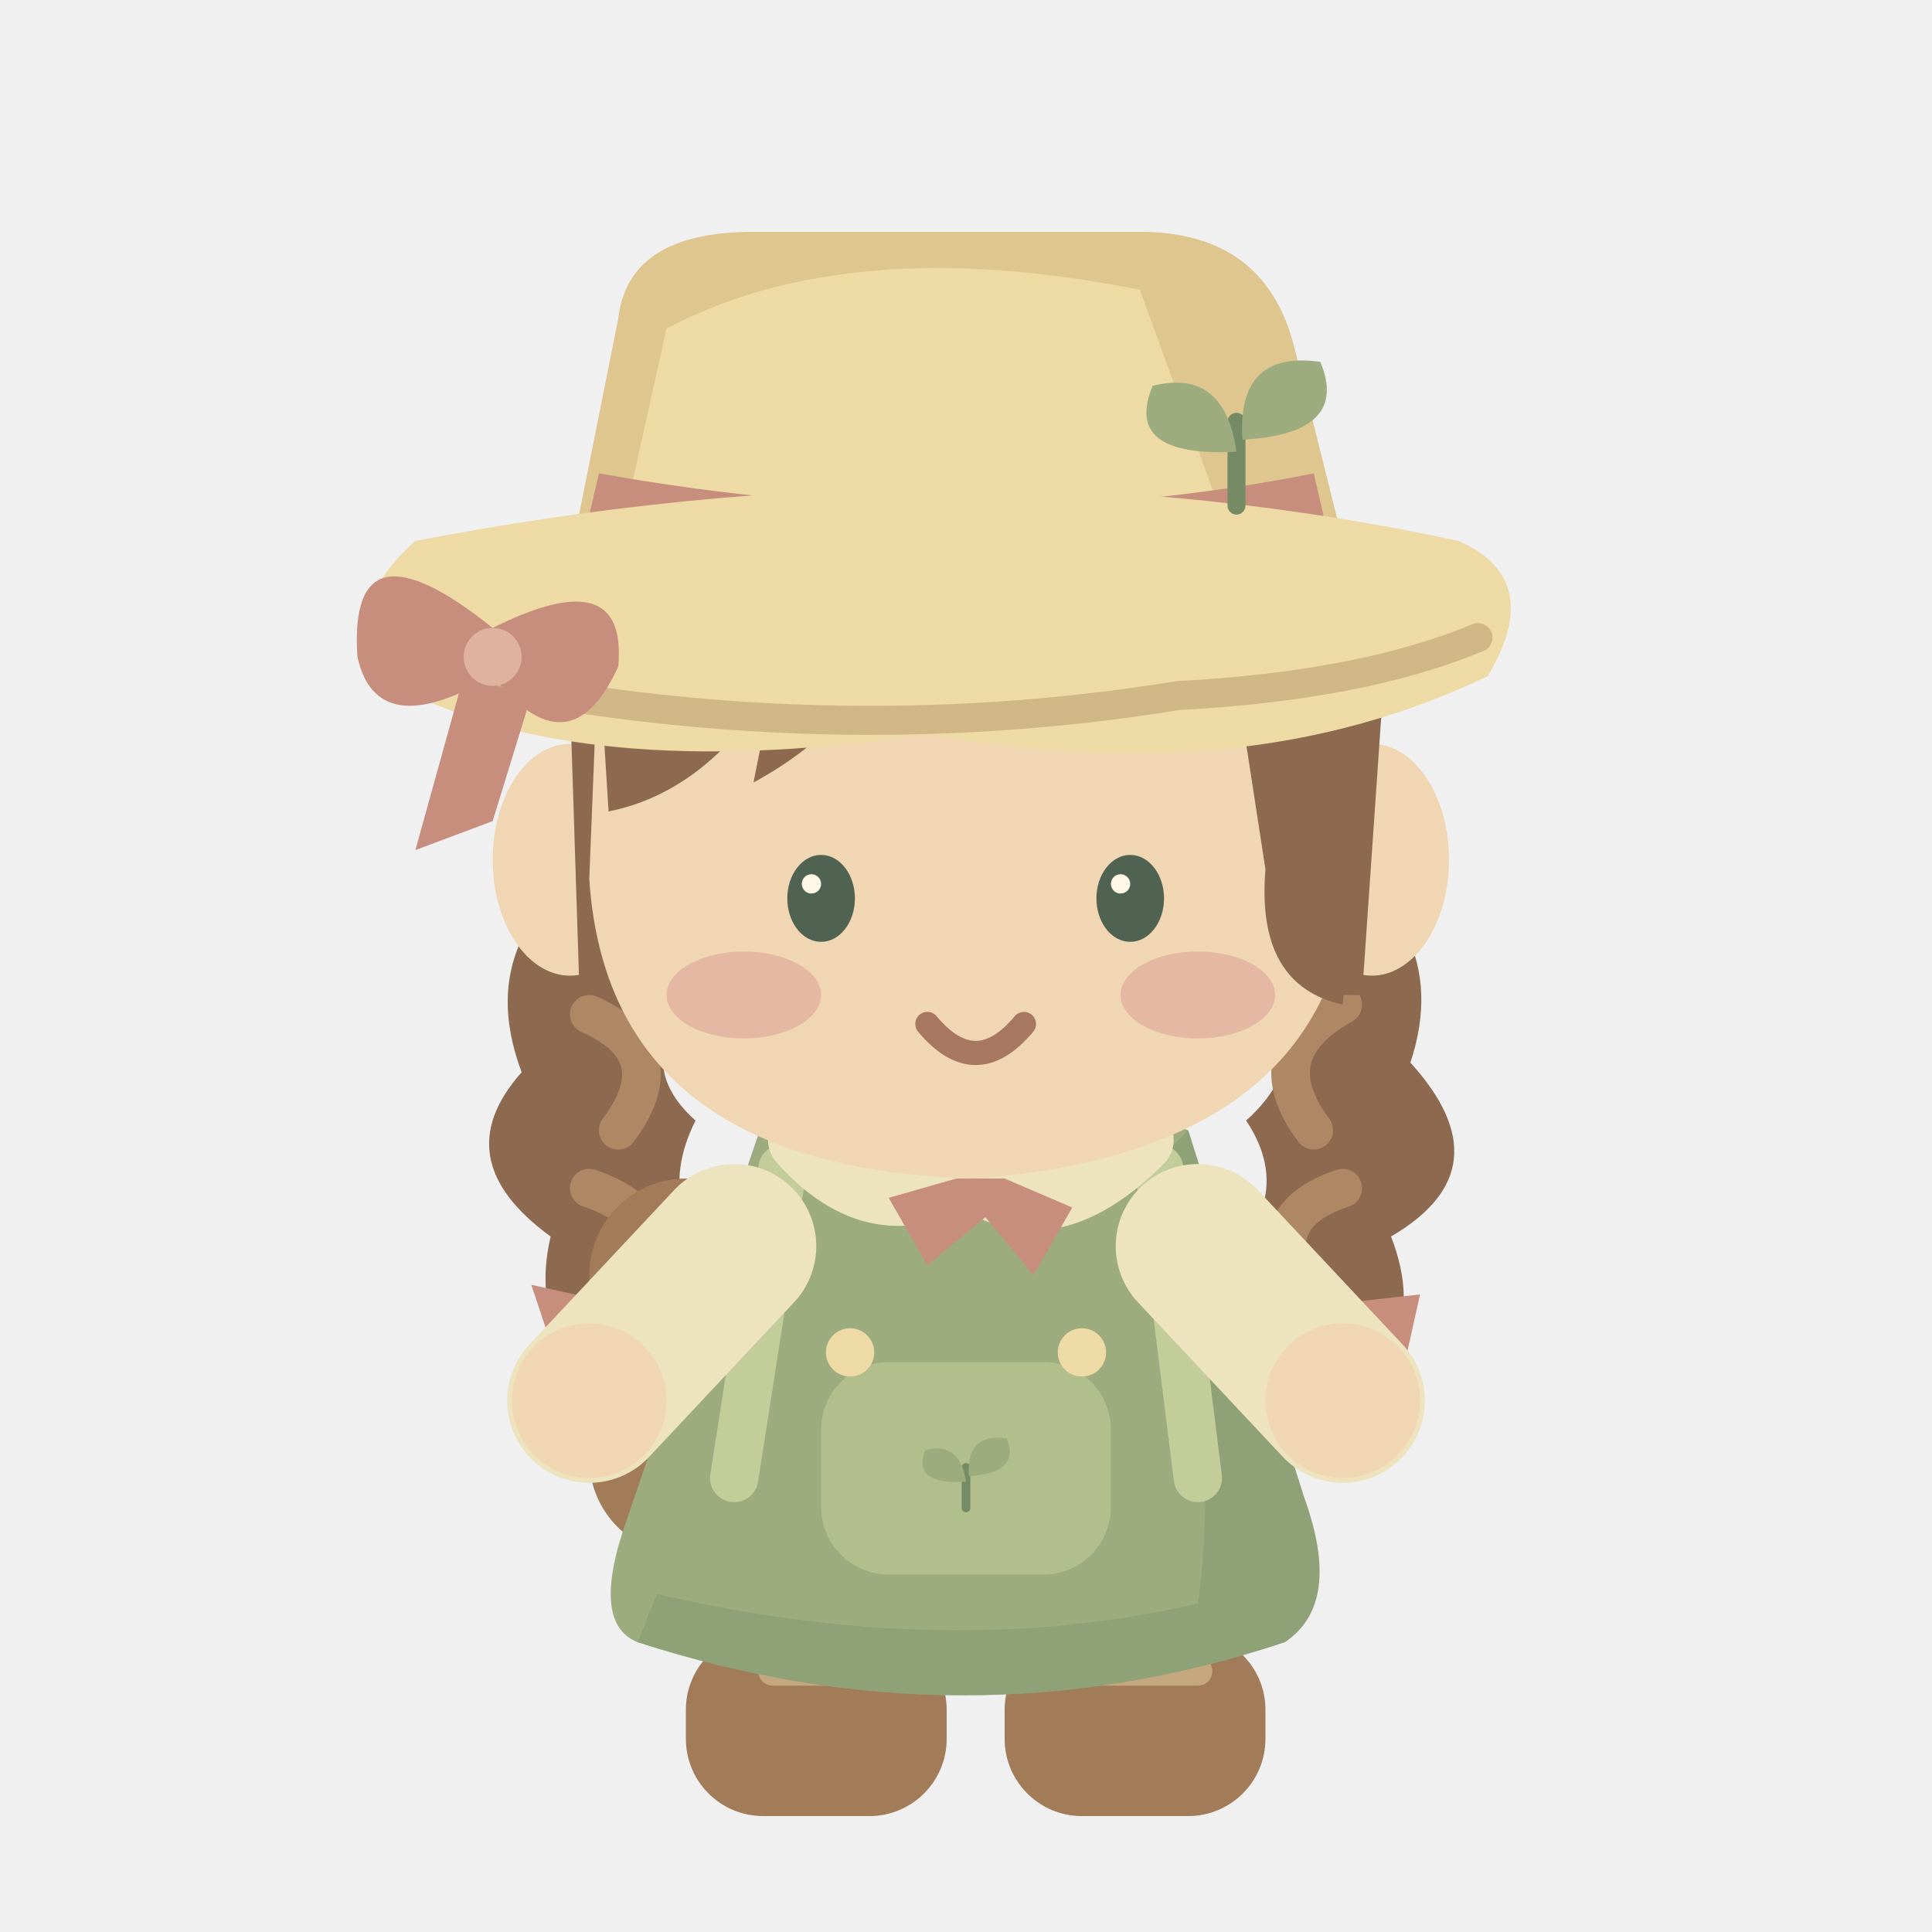
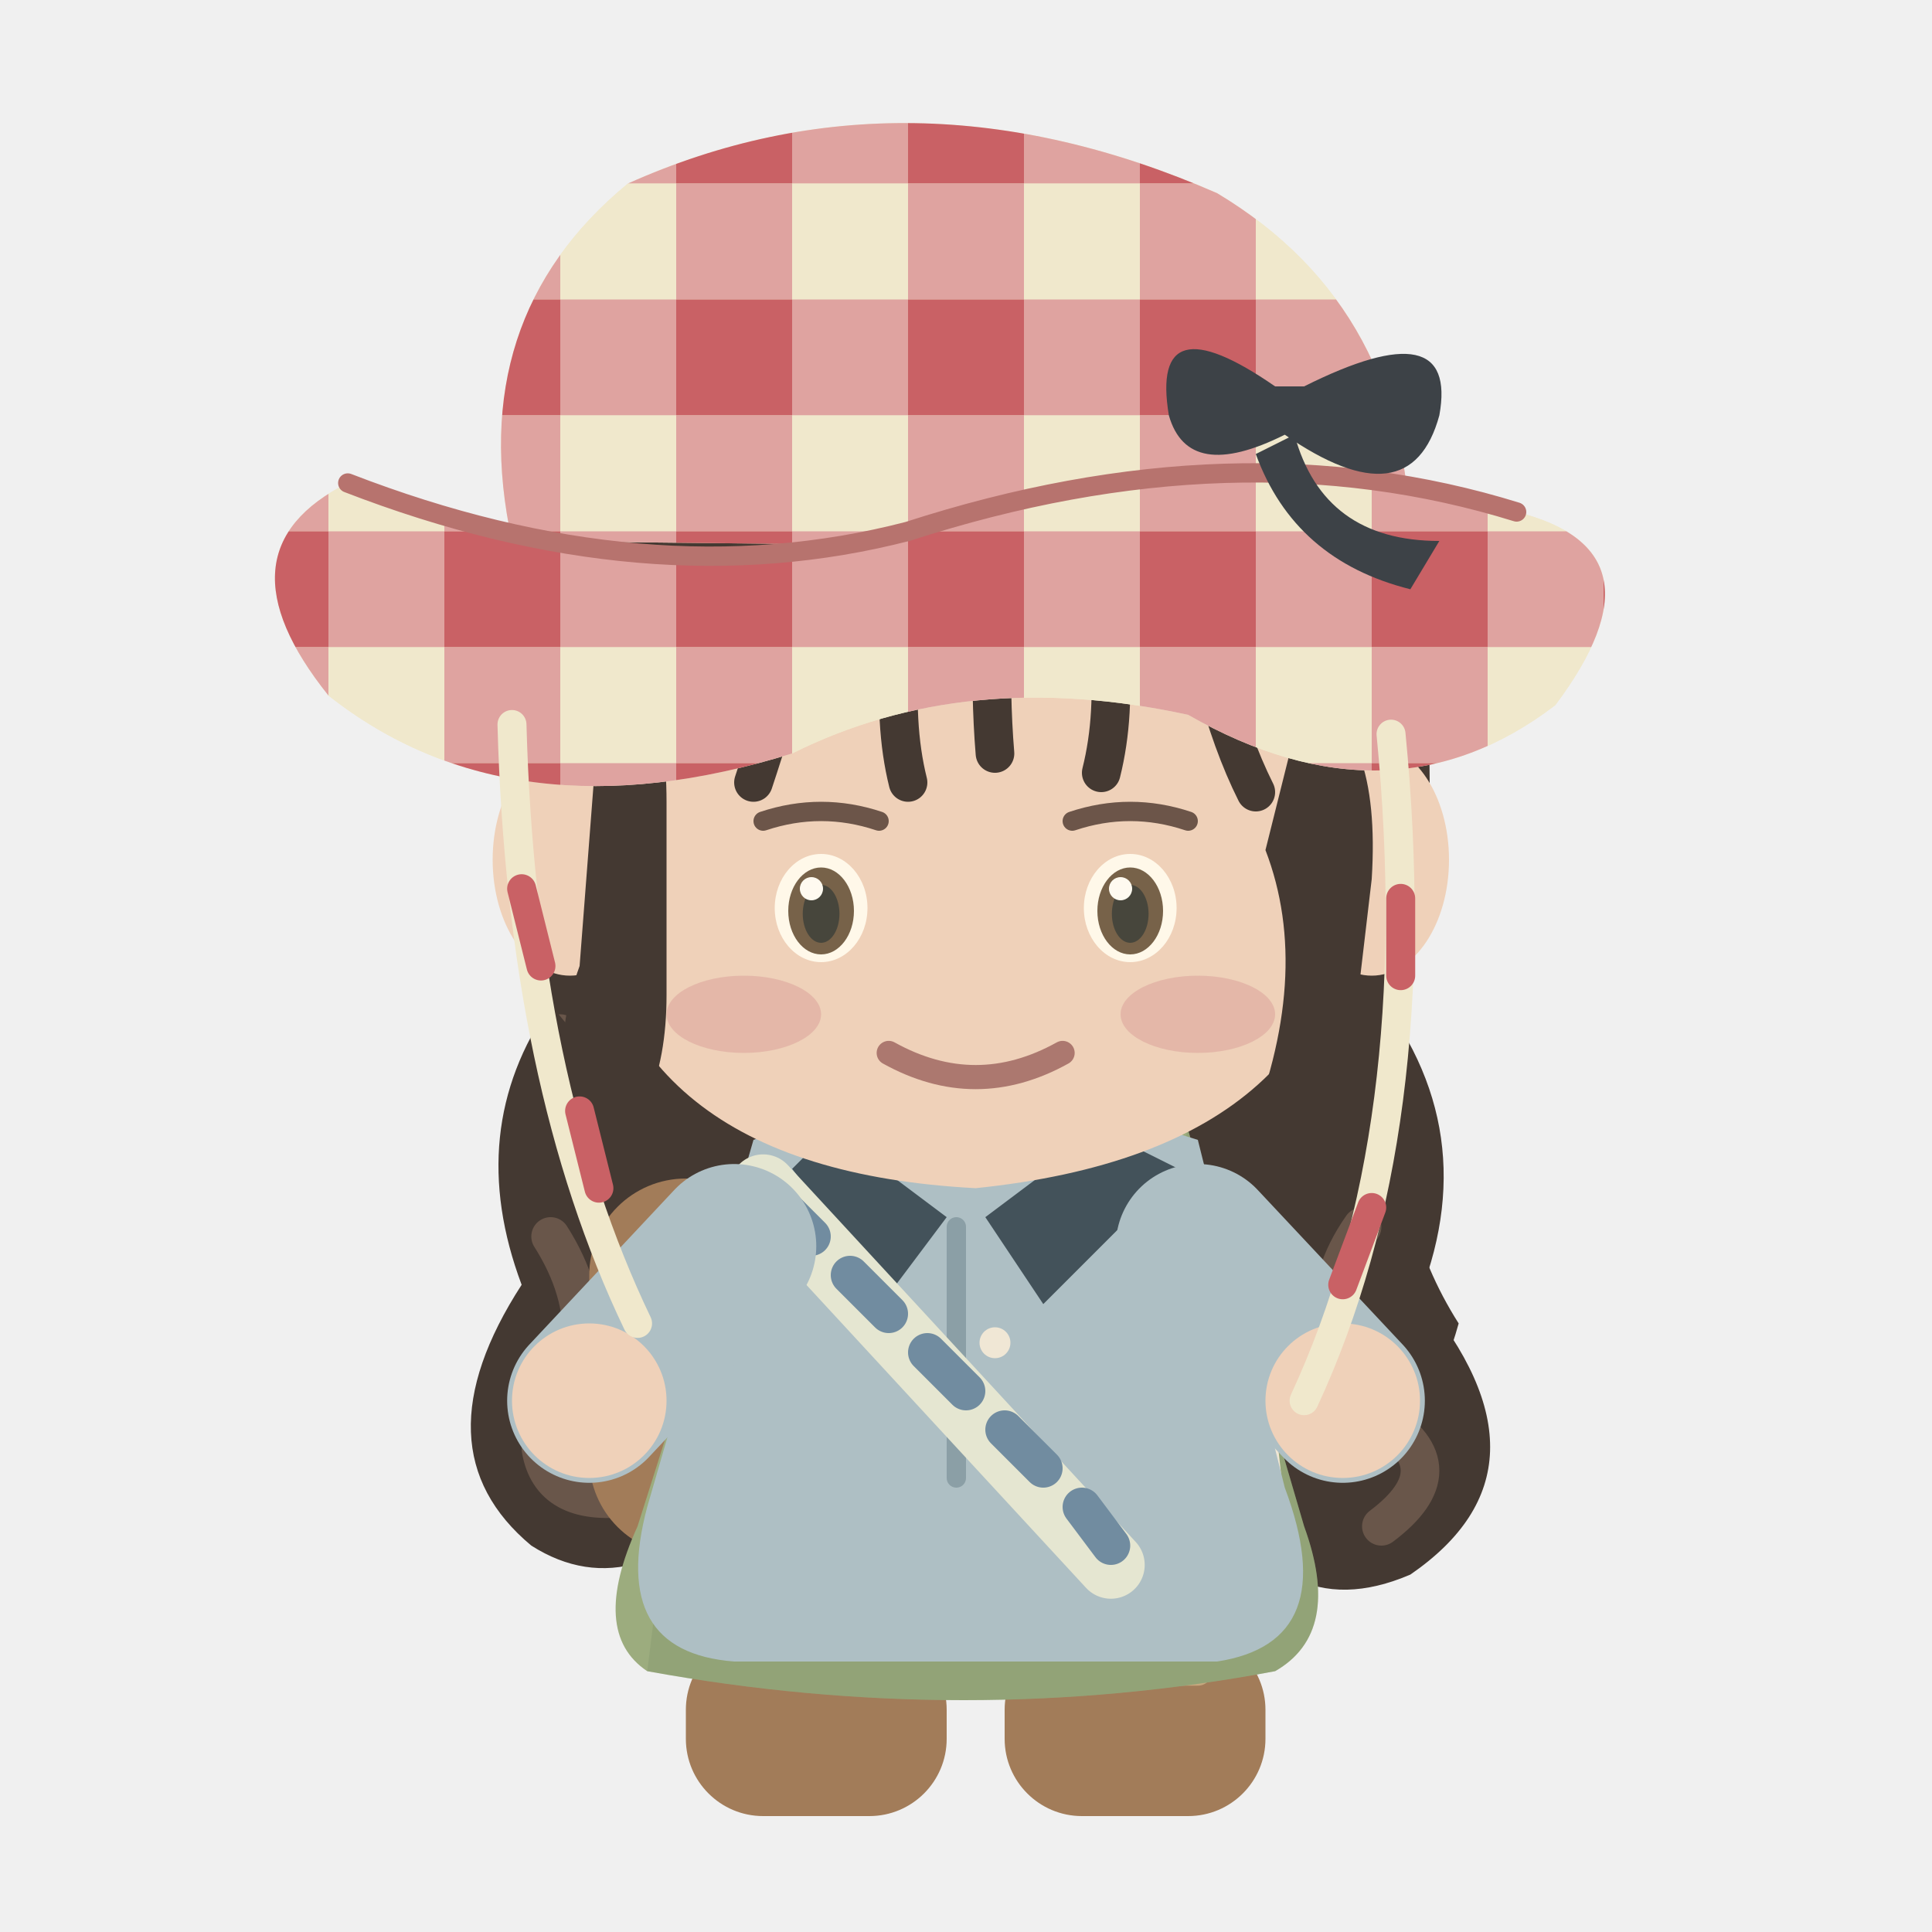
- <svg xmlns="http://www.w3.org/2000/svg" width="200" height="200" viewBox="0 0 200 200">
-   <path d="M67 86Q48 95 54 111Q46 120 57 128Q54 141 68 146L77 133Q67 126 72 116Q63 108 78 98Z" fill="#8c694f" />
-   <path d="M134 86Q151 95 146 110Q156 121 144 128Q149 141 135 146L124 133Q135 125 129 116Q139 107 124 98Z" fill="#8c694f" />
-   <path d="M61 105Q70 109 64 117M61 123Q70 126 66 134M139 104Q130 109 136 117M139 123Q130 126 135 134" fill="none" stroke="#ae8864" stroke-width="4" stroke-linecap="round" stroke-linejoin="round" />
-   <path d="M64 135 55 133 58 142 67 140 74 145 77 137 68 135Z" fill="#c78e7d" />
-   <path d="M135 135 126 137 129 145 137 140 145 143 147 134 138 135Z" fill="#c78e7d" />
+ <svg xmlns="http://www.w3.org/2000/svg" width="400" height="400" viewBox="0 0 200 200">
+   <path d="M55 82Q51 48 72 38Q101 23 128 39Q148 48 148 81L145 112Q144 126 151 137Q146 155 132 150L123 133H78Q65 155 52 143Q61 128 55 112Z" fill="#443932" />
+   <path d="M58 107Q67 120 61 133Q58 140 64 141M140 108Q132 122 141 136Q145 141 138 145" fill="none" stroke="#69564a" stroke-width="4" stroke-linecap="round" stroke-linejoin="round" />
+   <path d="M57 104Q48 117 54 133Q43 150 55 160Q66 167 78 153L76 127ZM141 101Q154 116 147 134Q162 152 146 163Q132 169 125 152L128 125Z" fill="#443932" />
+   <path d="M57 128Q64 139 56 150Q57 156 65 155M141 127Q134 137 143 147Q151 152 143 158" fill="none" stroke="#69564a" stroke-width="4" stroke-linecap="round" stroke-linejoin="round" />
  <rect x="61" y="122" width="31" height="39" rx="10" fill="#a27c59" />
-   <rect x="77" y="157" width="18" height="28" rx="8" fill="#eee3bf" />
-   <rect x="107" y="157" width="18" height="28" rx="8" fill="#eee3bf" />
+   <rect x="77" y="157" width="18" height="28" rx="8" fill="#f0e7d5" />
+   <rect x="107" y="157" width="18" height="28" rx="8" fill="#f0e7d5" />
  <rect x="71" y="169" width="27" height="19" rx="8" fill="#a27c59" />
  <rect x="104" y="169" width="27" height="19" rx="8" fill="#a27c59" />
  <path d="M80 173H91M113 173H124" fill="none" stroke="#c5a77d" stroke-width="3" stroke-linecap="round" stroke-linejoin="round" />
-   <path d="M79 116Q100 109 123 117L135 155Q139 166 133 170Q100 181 66 170Q61 168 65 157Z" fill="#9cac7e" />
-   <path d="M118 122Q127 145 124 166Q98 172 68 165L66 170Q100 181 133 170Q139 166 135 155L123 117Z" fill="#758b66" opacity=".32" />
-   <path d="M81 121 76 153M120 121 124 153" fill="none" stroke="#c3cd9a" stroke-width="5" stroke-linecap="round" stroke-linejoin="round" />
-   <rect x="85" y="141" width="30" height="22" rx="7" fill="#b2be8c" />
-   <circle cx="88" cy="140" r="2.5" fill="#eddaa5" />
-   <circle cx="112" cy="140" r="2.5" fill="#eddaa5" />
-   <path d="M83 118Q91 127 100 121Q108 128 118 118" fill="none" stroke="#eee3bf" stroke-width="7" stroke-linecap="round" stroke-linejoin="round" />
-   <path d="M99 122 92 124 96 131 102 126 107 132 111 125 104 122Z" fill="#c78e7d" />
-   <g transform="translate(100 154) scale(0.3)">
+   <path d="M79 117Q101 110 123 117L135 158Q139 169 132 173Q100 179 67 173Q61 169 66 158Z" fill="#9cac7e" />
+   <path d="M119 127 126 164Q100 171 68 165L67 173Q100 179 132 173Q139 169 135 158L123 117Z" fill="#758b66" opacity=".26" />
+   <path d="M79 117Q86 112 94 117L100 130 94 156Q85 162 69 156L74 127Z" fill="#f0e7d5" />
+   <path d="M106 117Q116 112 123 118L130 129 133 156Q119 162 105 156L100 130Z" fill="#f0e7d5" />
+   <path d="M92 120 99 130 106 121M102 134V155" fill="none" stroke="#d9ceb8" stroke-width="2" stroke-linecap="round" stroke-linejoin="round" />
+   <path d="M89 120Q93 134 101 136Q110 131 114 120" fill="none" stroke="#c5a76f" stroke-width="1.5" stroke-linecap="round" stroke-linejoin="round" />
+   <ellipse cx="101" cy="137" rx="2.6" ry="3.6" fill="#d1ae68" />
+   <circle cx="108" cy="145" r="1.6" fill="#c4bba6" />
+   <circle cx="108" cy="152" r="1.6" fill="#c4bba6" />
+   <rect x="78" y="145" width="12" height="9" rx="3" fill="#e4dbc7" />
+   <g transform="translate(99 166) scale(0.25)">
    <path d="M0 7V-7" fill="none" stroke="#758b66" stroke-width="3" stroke-linecap="round" stroke-linejoin="round" />
    <path d="M0-2Q-19-1-14-13Q-2-16 0-2M1-4Q0-19 14-17Q19-5 1-4" fill="#9cac7e" />
  </g>
-   <path d="M76 129 61 145" fill="none" stroke="#eee3bf" stroke-width="17" stroke-linecap="round" stroke-linejoin="round" />
-   <path d="M124 129 139 145" fill="none" stroke="#eee3bf" stroke-width="17" stroke-linecap="round" stroke-linejoin="round" />
-   <circle cx="61" cy="145" r="8" fill="#f0d6b2" />
-   <circle cx="139" cy="145" r="8" fill="#f0d6b2" />
-   <ellipse cx="59" cy="89" rx="8" ry="12" fill="#f0d6b2" />
-   <ellipse cx="142" cy="89" rx="8" ry="12" fill="#f0d6b2" />
-   <path d="M59 72Q58 36 99 37Q141 35 143 74L141 103H60Z" fill="#8c694f" />
-   <path d="M62 66Q100 46 139 67L140 88Q140 119 101 122Q63 121 61 91Z" fill="#f0d6b2" />
-   <path d="M62 68Q72 52 96 59Q91 74 78 81L80 71Q73 82 63 84Z" fill="#8c694f" />
-   <path d="M127 62Q139 65 141 80L139 104Q130 102 131 90L129 77Z" fill="#8c694f" />
-   <path d="M68 71Q77 62 88 63" fill="none" stroke="#ae8864" stroke-width="3" stroke-linecap="round" stroke-linejoin="round" />
-   <ellipse cx="77" cy="103" rx="8" ry="4.5" fill="#dfa89b" opacity=".65" />
-   <ellipse cx="124" cy="103" rx="8" ry="4.5" fill="#dfa89b" opacity=".65" />
-   <ellipse cx="85" cy="93" rx="3.5" ry="4.5" fill="#506353" />
-   <ellipse cx="117" cy="93" rx="3.5" ry="4.5" fill="#506353" />
-   <circle cx="84" cy="91.5" r="1" fill="#fff7e7" />
-   <circle cx="116" cy="91.5" r="1" fill="#fff7e7" />
-   <path d="M96 106Q101 112 106 106" fill="none" stroke="#a87761" stroke-width="2.5" stroke-linecap="round" stroke-linejoin="round" />
-   <path d="M59 58 64 33Q65 24 78 24H118Q131 24 134 36L140 60Z" fill="#dfc68f" />
-   <path d="M69 34Q88 24 118 30L126 52H65Z" fill="#eddaa5" />
-   <path d="M62 49Q101 56 136 49L139 62H59Z" fill="#c78e7d" />
-   <path d="M43 56Q100 45 151 56Q160 60 154 70Q129 82 96 76Q62 81 43 72Q33 65 43 56Z" fill="#eddaa5" />
-   <path d="M47 70Q85 78 122 72Q141 71 153 66" fill="none" stroke="#d1b785" stroke-width="3" stroke-linecap="round" stroke-linejoin="round" />
-   <path d="M51 65Q36 53 37 68Q39 77 51 70Q59 80 64 69Q65 58 51 65Z" fill="#c78e7d" />
-   <path d="M48 70 43 88 51 85 55 72" fill="#c78e7d" />
-   <circle cx="51" cy="68" r="3" fill="#dfb2a0" />
-   <g transform="translate(128 48) scale(0.62)">
-     <path d="M0 7V-7" fill="none" stroke="#758b66" stroke-width="3" stroke-linecap="round" stroke-linejoin="round" />
-     <path d="M0-2Q-19-1-14-13Q-2-16 0-2M1-4Q0-19 14-17Q19-5 1-4" fill="#9cac7e" />
+   <path d="M78 118Q99 110 124 118L133 154Q139 170 126 172H76Q63 171 67 156Z" fill="#aebfc4" />
+   <path d="M86 117 98 126 92 134 82 121ZM114 117 102 126 108 135 122 121Z" fill="#43525a" />
+   <path d="M99 127V153" fill="none" stroke="#8b9fa6" stroke-width="2" stroke-linecap="round" stroke-linejoin="round" />
+   <circle cx="103" cy="139" r="1.6" fill="#f0e7d5" />
+   <circle cx="103" cy="149" r="1.6" fill="#f0e7d5" />
+   <path d="M79 123 115 162" fill="none" stroke="#e5e6d1" stroke-width="7" stroke-linecap="round" stroke-linejoin="round" />
+   <path d="M80 124 84 128M88 132 92 136M96 140 100 144M104 148 108 152M112 156 115 160" fill="none" stroke="#718ca0" stroke-width="4" stroke-linecap="round" stroke-linejoin="round" />
+   <path d="M76 129 61 145" fill="none" stroke="#aebfc4" stroke-width="17" stroke-linecap="round" stroke-linejoin="round" />
+   <path d="M124 129 139 145" fill="none" stroke="#aebfc4" stroke-width="17" stroke-linecap="round" stroke-linejoin="round" />
+   <circle cx="61" cy="145" r="8" fill="#efd1b9" />
+   <circle cx="139" cy="145" r="8" fill="#efd1b9" />
+   <ellipse cx="59" cy="89" rx="8" ry="12" fill="#efd1b9" />
+   <ellipse cx="142" cy="89" rx="8" ry="12" fill="#efd1b9" />
+   <path d="M61 67Q100 42 139 67L140 88Q140 119 101 123Q63 121 61 91Z" fill="#efd1b9" />
+   <path d="M59 76Q55 48 79 40Q108 28 131 45Q144 56 142 78L134 73Q123 58 111 58Q101 53 93 58Q75 58 67 79Z" fill="#443932" />
+   <path d="M87 49Q82 69 78 81M97 49Q91 69 94 81M104 49Q102 66 103 78M111 51Q117 68 114 80M123 55Q125 72 130 82" fill="none" stroke="#443932" stroke-width="4" stroke-linecap="round" stroke-linejoin="round" />
+   <path d="M62 74Q69 69 69 83V103Q69 116 61 121Q56 111 60 100Z" fill="#443932" />
+   <path d="M135 72Q143 75 142 91L140 108Q135 119 129 118Q136 101 131 88Z" fill="#443932" />
+   <path d="M73 52Q82 43 94 44M115 46Q127 50 132 61" fill="none" stroke="#69564a" stroke-width="3" stroke-linecap="round" stroke-linejoin="round" />
+   <ellipse cx="77" cy="105" rx="8" ry="4" fill="#dba39b" opacity=".55" />
+   <ellipse cx="124" cy="105" rx="8" ry="4" fill="#dba39b" opacity=".55" />
+   <path d="M79 85Q85 83 91 85M111 85Q117 83 123 85" fill="none" stroke="#6c5549" stroke-width="2" stroke-linecap="round" stroke-linejoin="round" />
+   <ellipse cx="85" cy="94" rx="4.8" ry="5.6" fill="#fff8e9" />
+   <ellipse cx="117" cy="94" rx="4.8" ry="5.6" fill="#fff8e9" />
+   <ellipse cx="85" cy="94.3" rx="3.4" ry="4.5" fill="#776249" />
+   <ellipse cx="117" cy="94.3" rx="3.4" ry="4.5" fill="#776249" />
+   <ellipse cx="85" cy="94.6" rx="1.9" ry="3" fill="#47463c" />
+   <ellipse cx="117" cy="94.6" rx="1.9" ry="3" fill="#47463c" />
+   <circle cx="84" cy="92" r="1.2" fill="#fffaf0" />
+   <circle cx="116" cy="92" r="1.2" fill="#fffaf0" />
+   <path d="M92 109Q101 114 110 109" fill="none" stroke="#ac786f" stroke-width="2.5" stroke-linecap="round" stroke-linejoin="round" />
+   <g transform="translate(0 -8)">
+     <defs>
+       <clipPath id="gingham_clip">
+         <path d="M53 64Q48 41 65 27Q94 14 126 28Q146 40 146 65Z" fill="#fff" />
+         <path d="M36 58Q67 70 94 63Q128 52 157 61Q173 65 161 81Q144 94 123 82Q100 77 82 86Q53 95 34 80Q22 65 36 58Z" fill="#fff" />
+       </clipPath>
+     </defs>
+     <g transform="" clip-path="url(#gingham_clip)">
+       <rect x="22" y="15" width="151" height="82" rx="0" fill="#f0e8cc" />
+       <rect x="22" y="15" width="12" height="12" rx="0" fill="#c96165" />
+       <rect x="34" y="15" width="12" height="12" rx="0" fill="#dfa3a0" />
+       <rect x="46" y="15" width="12" height="12" rx="0" fill="#c96165" />
+       <rect x="58" y="15" width="12" height="12" rx="0" fill="#dfa3a0" />
+       <rect x="70" y="15" width="12" height="12" rx="0" fill="#c96165" />
+       <rect x="82" y="15" width="12" height="12" rx="0" fill="#dfa3a0" />
+       <rect x="94" y="15" width="12" height="12" rx="0" fill="#c96165" />
+       <rect x="106" y="15" width="12" height="12" rx="0" fill="#dfa3a0" />
+       <rect x="118" y="15" width="12" height="12" rx="0" fill="#c96165" />
+       <rect x="130" y="15" width="12" height="12" rx="0" fill="#dfa3a0" />
+       <rect x="142" y="15" width="12" height="12" rx="0" fill="#c96165" />
+       <rect x="154" y="15" width="12" height="12" rx="0" fill="#dfa3a0" />
+       <rect x="166" y="15" width="12" height="12" rx="0" fill="#c96165" />
+       <rect x="22" y="27" width="12" height="12" rx="0" fill="#dfa3a0" />
+       <rect x="34" y="27" width="12" height="12" rx="0" fill="#f0e8cc" />
+       <rect x="46" y="27" width="12" height="12" rx="0" fill="#dfa3a0" />
+       <rect x="58" y="27" width="12" height="12" rx="0" fill="#f0e8cc" />
+       <rect x="70" y="27" width="12" height="12" rx="0" fill="#dfa3a0" />
+       <rect x="82" y="27" width="12" height="12" rx="0" fill="#f0e8cc" />
+       <rect x="94" y="27" width="12" height="12" rx="0" fill="#dfa3a0" />
+       <rect x="106" y="27" width="12" height="12" rx="0" fill="#f0e8cc" />
+       <rect x="118" y="27" width="12" height="12" rx="0" fill="#dfa3a0" />
+       <rect x="130" y="27" width="12" height="12" rx="0" fill="#f0e8cc" />
+       <rect x="142" y="27" width="12" height="12" rx="0" fill="#dfa3a0" />
+       <rect x="154" y="27" width="12" height="12" rx="0" fill="#f0e8cc" />
+       <rect x="166" y="27" width="12" height="12" rx="0" fill="#dfa3a0" />
+       <rect x="22" y="39" width="12" height="12" rx="0" fill="#c96165" />
+       <rect x="34" y="39" width="12" height="12" rx="0" fill="#dfa3a0" />
+       <rect x="46" y="39" width="12" height="12" rx="0" fill="#c96165" />
+       <rect x="58" y="39" width="12" height="12" rx="0" fill="#dfa3a0" />
+       <rect x="70" y="39" width="12" height="12" rx="0" fill="#c96165" />
+       <rect x="82" y="39" width="12" height="12" rx="0" fill="#dfa3a0" />
+       <rect x="94" y="39" width="12" height="12" rx="0" fill="#c96165" />
+       <rect x="106" y="39" width="12" height="12" rx="0" fill="#dfa3a0" />
+       <rect x="118" y="39" width="12" height="12" rx="0" fill="#c96165" />
+       <rect x="130" y="39" width="12" height="12" rx="0" fill="#dfa3a0" />
+       <rect x="142" y="39" width="12" height="12" rx="0" fill="#c96165" />
+       <rect x="154" y="39" width="12" height="12" rx="0" fill="#dfa3a0" />
+       <rect x="166" y="39" width="12" height="12" rx="0" fill="#c96165" />
+       <rect x="22" y="51" width="12" height="12" rx="0" fill="#dfa3a0" />
+       <rect x="34" y="51" width="12" height="12" rx="0" fill="#f0e8cc" />
+       <rect x="46" y="51" width="12" height="12" rx="0" fill="#dfa3a0" />
+       <rect x="58" y="51" width="12" height="12" rx="0" fill="#f0e8cc" />
+       <rect x="70" y="51" width="12" height="12" rx="0" fill="#dfa3a0" />
+       <rect x="82" y="51" width="12" height="12" rx="0" fill="#f0e8cc" />
+       <rect x="94" y="51" width="12" height="12" rx="0" fill="#dfa3a0" />
+       <rect x="106" y="51" width="12" height="12" rx="0" fill="#f0e8cc" />
+       <rect x="118" y="51" width="12" height="12" rx="0" fill="#dfa3a0" />
+       <rect x="130" y="51" width="12" height="12" rx="0" fill="#f0e8cc" />
+       <rect x="142" y="51" width="12" height="12" rx="0" fill="#dfa3a0" />
+       <rect x="154" y="51" width="12" height="12" rx="0" fill="#f0e8cc" />
+       <rect x="166" y="51" width="12" height="12" rx="0" fill="#dfa3a0" />
+       <rect x="22" y="63" width="12" height="12" rx="0" fill="#c96165" />
+       <rect x="34" y="63" width="12" height="12" rx="0" fill="#dfa3a0" />
+       <rect x="46" y="63" width="12" height="12" rx="0" fill="#c96165" />
+       <rect x="58" y="63" width="12" height="12" rx="0" fill="#dfa3a0" />
+       <rect x="70" y="63" width="12" height="12" rx="0" fill="#c96165" />
+       <rect x="82" y="63" width="12" height="12" rx="0" fill="#dfa3a0" />
+       <rect x="94" y="63" width="12" height="12" rx="0" fill="#c96165" />
+       <rect x="106" y="63" width="12" height="12" rx="0" fill="#dfa3a0" />
+       <rect x="118" y="63" width="12" height="12" rx="0" fill="#c96165" />
+       <rect x="130" y="63" width="12" height="12" rx="0" fill="#dfa3a0" />
+       <rect x="142" y="63" width="12" height="12" rx="0" fill="#c96165" />
+       <rect x="154" y="63" width="12" height="12" rx="0" fill="#dfa3a0" />
+       <rect x="166" y="63" width="12" height="12" rx="0" fill="#c96165" />
+       <rect x="22" y="75" width="12" height="12" rx="0" fill="#dfa3a0" />
+       <rect x="34" y="75" width="12" height="12" rx="0" fill="#f0e8cc" />
+       <rect x="46" y="75" width="12" height="12" rx="0" fill="#dfa3a0" />
+       <rect x="58" y="75" width="12" height="12" rx="0" fill="#f0e8cc" />
+       <rect x="70" y="75" width="12" height="12" rx="0" fill="#dfa3a0" />
+       <rect x="82" y="75" width="12" height="12" rx="0" fill="#f0e8cc" />
+       <rect x="94" y="75" width="12" height="12" rx="0" fill="#dfa3a0" />
+       <rect x="106" y="75" width="12" height="12" rx="0" fill="#f0e8cc" />
+       <rect x="118" y="75" width="12" height="12" rx="0" fill="#dfa3a0" />
+       <rect x="130" y="75" width="12" height="12" rx="0" fill="#f0e8cc" />
+       <rect x="142" y="75" width="12" height="12" rx="0" fill="#dfa3a0" />
+       <rect x="154" y="75" width="12" height="12" rx="0" fill="#f0e8cc" />
+       <rect x="166" y="75" width="12" height="12" rx="0" fill="#dfa3a0" />
+       <rect x="22" y="87" width="12" height="12" rx="0" fill="#c96165" />
+       <rect x="34" y="87" width="12" height="12" rx="0" fill="#dfa3a0" />
+       <rect x="46" y="87" width="12" height="12" rx="0" fill="#c96165" />
+       <rect x="58" y="87" width="12" height="12" rx="0" fill="#dfa3a0" />
+       <rect x="70" y="87" width="12" height="12" rx="0" fill="#c96165" />
+       <rect x="82" y="87" width="12" height="12" rx="0" fill="#dfa3a0" />
+       <rect x="94" y="87" width="12" height="12" rx="0" fill="#c96165" />
+       <rect x="106" y="87" width="12" height="12" rx="0" fill="#dfa3a0" />
+       <rect x="118" y="87" width="12" height="12" rx="0" fill="#c96165" />
+       <rect x="130" y="87" width="12" height="12" rx="0" fill="#dfa3a0" />
+       <rect x="142" y="87" width="12" height="12" rx="0" fill="#c96165" />
+       <rect x="154" y="87" width="12" height="12" rx="0" fill="#dfa3a0" />
+       <rect x="166" y="87" width="12" height="12" rx="0" fill="#c96165" />
+     </g>
+     <path d="M36 58Q67 70 94 63Q128 52 157 61" fill="none" stroke="#b7736e" stroke-width="2" stroke-linecap="round" stroke-linejoin="round" />
+     <path d="M132 48Q119 39 121 51Q123 58 133 53Q146 62 149 51Q151 40 135 48Z" fill="#3d4247" />
+     <path d="M134 53Q137 64 149 64L146 69Q134 66 130 55" fill="#3d4247" />
+     <path d="M53 83Q54 120 66 145M144 84Q148 125 135 153" fill="none" stroke="#f0e8cc" stroke-width="3" stroke-linecap="round" stroke-linejoin="round" />
+     <path d="M54 100 56 108M60 123 62 131M145 101 145 109M142 133 139 141" fill="none" stroke="#c96165" stroke-width="3" stroke-linecap="round" stroke-linejoin="round" />
  </g>
</svg>
